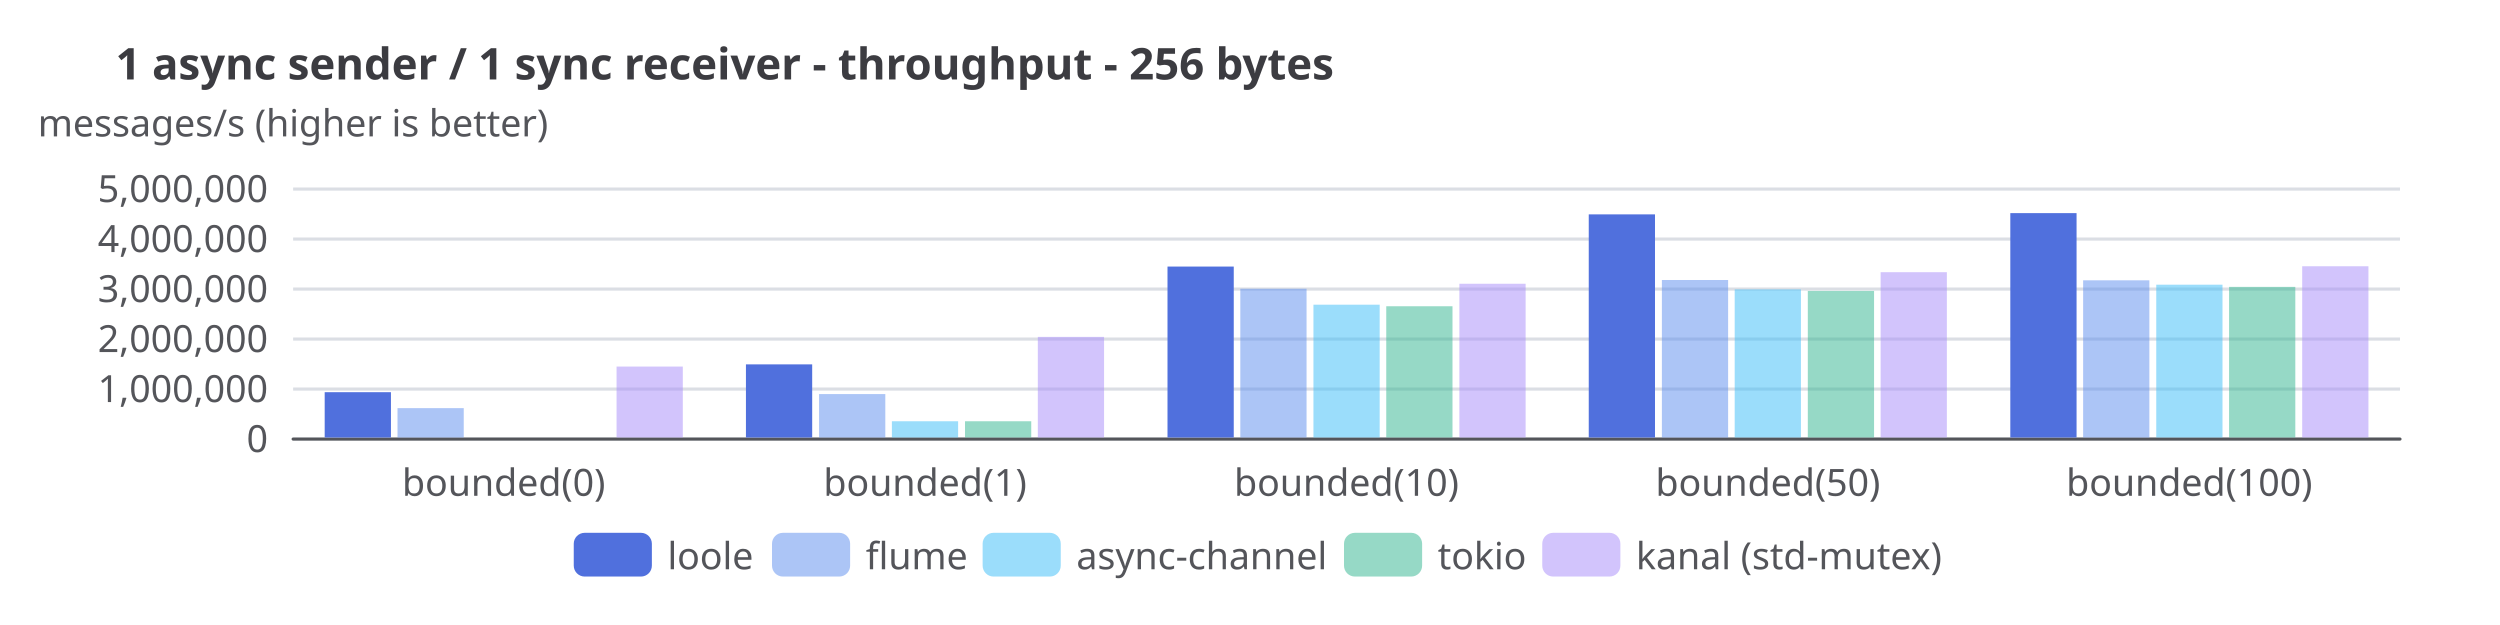
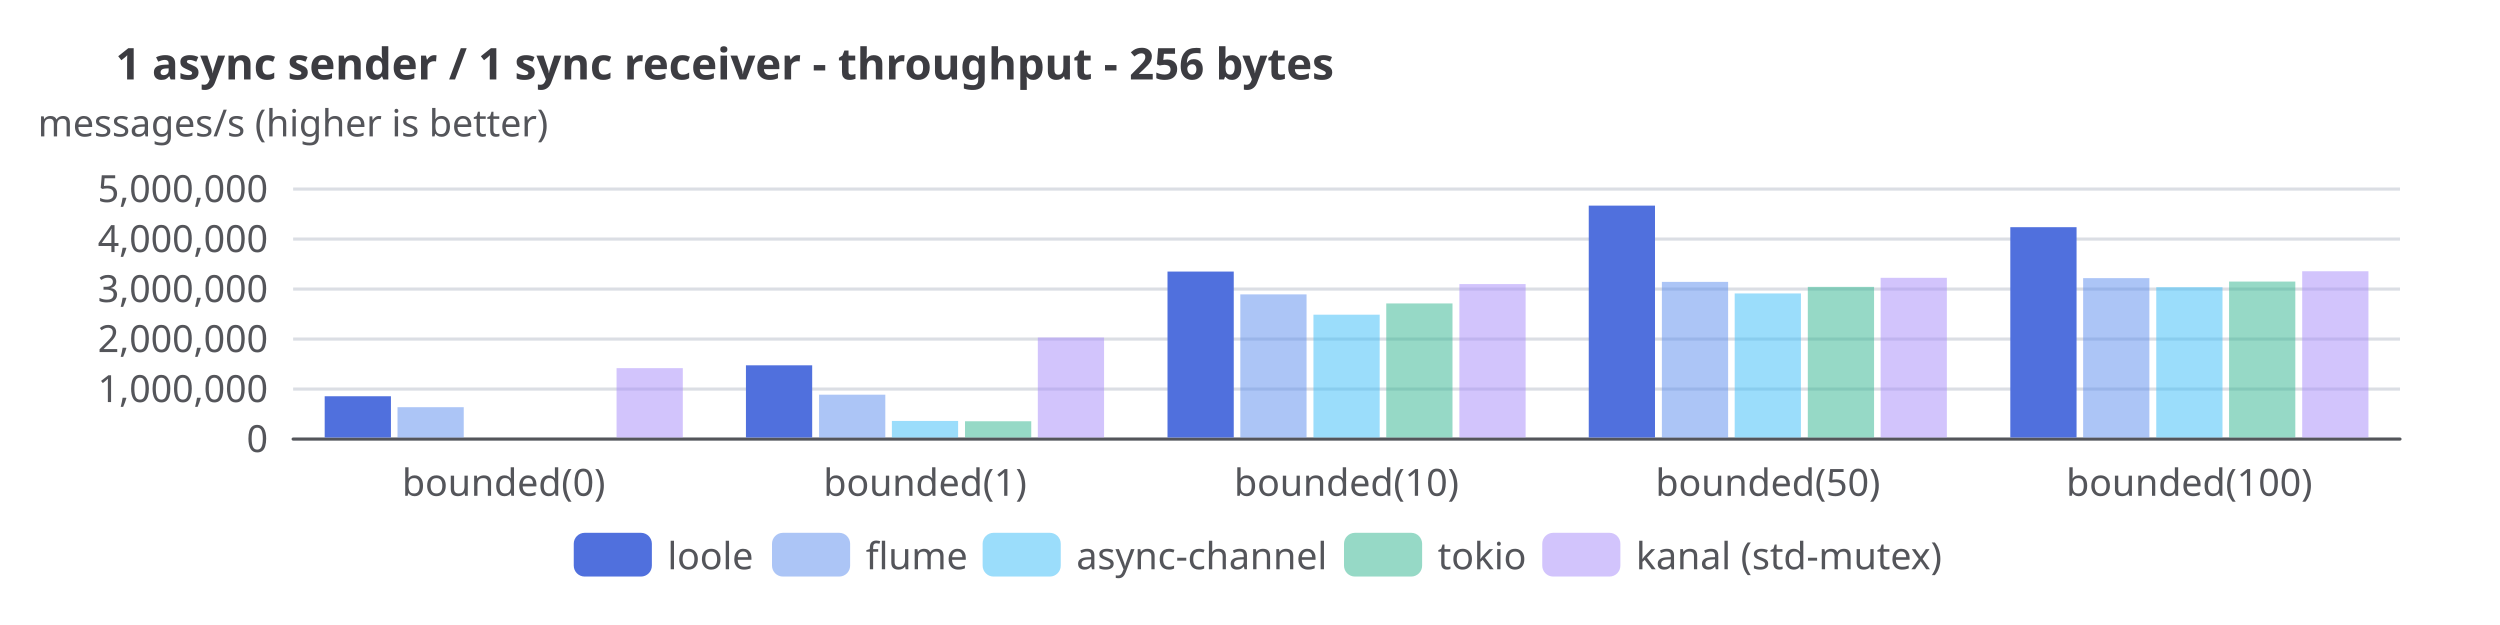
<svg xmlns="http://www.w3.org/2000/svg" width="800" height="200" version="1.1" baseProfile="full" viewBox="0 0 800 200">
  <rect width="800" height="200" x="0" y="0" fill="white" />
  <path d="M93.8 140.5L768 140.5" fill="none" pointer-events="visible" stroke="#dbdee4" class="zr12-cls-84" />
  <path d="M93.8 124.5L768 124.5" fill="none" pointer-events="visible" stroke="#dbdee4" class="zr12-cls-84" />
  <path d="M93.8 108.5L768 108.5" fill="none" pointer-events="visible" stroke="#dbdee4" class="zr12-cls-84" />
  <path d="M93.8 92.5L768 92.5" fill="none" pointer-events="visible" stroke="#dbdee4" class="zr12-cls-84" />
  <path d="M93.8 76.5L768 76.5" fill="none" pointer-events="visible" stroke="#dbdee4" class="zr12-cls-84" />
  <path d="M93.8 60.5L768 60.5" fill="none" pointer-events="visible" stroke="#dbdee4" class="zr12-cls-84" />
  <text dominant-baseline="central" text-anchor="middle" style="font-size:12px;font-family:sans-serif;" xml:space="preserve" y="-6" transform="translate(93.76 45)" fill="#54555a">messages/s (higher is better)</text>
  <path d="M93.8 140.5L768 140.5" fill="none" pointer-events="visible" stroke="#54555a" stroke-linecap="round" class="zr12-cls-84" />
  <text dominant-baseline="central" text-anchor="end" style="font-size:12px;font-family:sans-serif;" transform="translate(85.76 140)" fill="#54555a">0</text>
  <text dominant-baseline="central" text-anchor="end" style="font-size:12px;font-family:sans-serif;" transform="translate(85.76 124)" fill="#54555a">1,000,000</text>
  <text dominant-baseline="central" text-anchor="end" style="font-size:12px;font-family:sans-serif;" transform="translate(85.76 108)" fill="#54555a">2,000,000</text>
  <text dominant-baseline="central" text-anchor="end" style="font-size:12px;font-family:sans-serif;" transform="translate(85.76 92)" fill="#54555a">3,000,000</text>
  <text dominant-baseline="central" text-anchor="end" style="font-size:12px;font-family:sans-serif;" transform="translate(85.76 76)" fill="#54555a">4,000,000</text>
  <text dominant-baseline="central" text-anchor="end" style="font-size:12px;font-family:sans-serif;" transform="translate(85.76 60)" fill="#54555a">5,000,000</text>
  <text dominant-baseline="central" text-anchor="middle" style="font-size:12px;font-family:sans-serif;" y="6" transform="translate(161.184 148)" fill="#54555a">bounded(0)</text>
  <text dominant-baseline="central" text-anchor="middle" style="font-size:12px;font-family:sans-serif;" y="6" transform="translate(296.032 148)" fill="#54555a">bounded(1)</text>
  <text dominant-baseline="central" text-anchor="middle" style="font-size:12px;font-family:sans-serif;" y="6" transform="translate(430.88 148)" fill="#54555a">bounded(10)</text>
  <text dominant-baseline="central" text-anchor="middle" style="font-size:12px;font-family:sans-serif;" y="6" transform="translate(565.728 148)" fill="#54555a">bounded(50)</text>
  <text dominant-baseline="central" text-anchor="middle" style="font-size:12px;font-family:sans-serif;" y="6" transform="translate(700.576 148)" fill="#54555a">bounded(100)</text>
-   <path d="M103.9 140l21.2 0l0 -14.5l-21.2 0Z" fill="#5070dd" ecmeta_series_index="0" ecmeta_data_index="0" ecmeta_ssr_type="chart" class="zr12-cls-85" />
-   <path d="M238.7 140l21.2 0l0 -23.4l-21.2 0Z" fill="#5070dd" ecmeta_series_index="0" ecmeta_data_index="1" ecmeta_ssr_type="chart" class="zr12-cls-85" />
-   <path d="M373.6 140l21.2 0l0 -54.7l-21.2 0Z" fill="#5070dd" ecmeta_series_index="0" ecmeta_data_index="2" ecmeta_ssr_type="chart" class="zr12-cls-85" />
-   <path d="M508.4 140l21.2 0l0 -71.4l-21.2 0Z" fill="#5070dd" ecmeta_series_index="0" ecmeta_data_index="3" ecmeta_ssr_type="chart" class="zr12-cls-85" />
-   <path d="M643.3 140l21.2 0l0 -71.8l-21.2 0Z" fill="#5070dd" ecmeta_series_index="0" ecmeta_data_index="4" ecmeta_ssr_type="chart" class="zr12-cls-85" />
-   <path d="M127.2 140l21.2 0l0 -9.4l-21.2 0Z" fill="rgb(91,141,239)" fill-opacity="0.5" ecmeta_series_index="1" ecmeta_data_index="0" ecmeta_ssr_type="chart" class="zr12-cls-86" />
-   <path d="M262.1 140l21.2 0l0 -13.9l-21.2 0Z" fill="rgb(91,141,239)" fill-opacity="0.5" ecmeta_series_index="1" ecmeta_data_index="1" ecmeta_ssr_type="chart" class="zr12-cls-86" />
-   <path d="M396.9 140l21.2 0l0 -47.6l-21.2 0Z" fill="rgb(91,141,239)" fill-opacity="0.5" ecmeta_series_index="1" ecmeta_data_index="2" ecmeta_ssr_type="chart" class="zr12-cls-86" />
-   <path d="M531.8 140l21.2 0l0 -50.4l-21.2 0Z" fill="rgb(91,141,239)" fill-opacity="0.5" ecmeta_series_index="1" ecmeta_data_index="3" ecmeta_ssr_type="chart" class="zr12-cls-86" />
-   <path d="M666.6 140l21.2 0l0 -50.3l-21.2 0Z" fill="rgb(91,141,239)" fill-opacity="0.5" ecmeta_series_index="1" ecmeta_data_index="4" ecmeta_ssr_type="chart" class="zr12-cls-86" />
-   <path d="M285.4 140l21.2 0l0 -5.2l-21.2 0Z" fill="rgb(56,189,248)" fill-opacity="0.5" ecmeta_series_index="2" ecmeta_data_index="1" ecmeta_ssr_type="chart" class="zr12-cls-87" />
-   <path d="M420.3 140l21.2 0l0 -42.5l-21.2 0Z" fill="rgb(56,189,248)" fill-opacity="0.5" ecmeta_series_index="2" ecmeta_data_index="2" ecmeta_ssr_type="chart" class="zr12-cls-87" />
-   <path d="M555.1 140l21.2 0l0 -47.4l-21.2 0Z" fill="rgb(56,189,248)" fill-opacity="0.5" ecmeta_series_index="2" ecmeta_data_index="3" ecmeta_ssr_type="chart" class="zr12-cls-87" />
-   <path d="M690 140l21.2 0l0 -48.9l-21.2 0Z" fill="rgb(56,189,248)" fill-opacity="0.5" ecmeta_series_index="2" ecmeta_data_index="4" ecmeta_ssr_type="chart" class="zr12-cls-87" />
+   <path d="M103.9 140l21.2 0l0 -13.2l-21.2 0Z" fill="#5070dd" ecmeta_series_index="0" ecmeta_data_index="0" ecmeta_ssr_type="chart" class="zr12-cls-85" />
+   <path d="M238.7 140l21.2 0l0 -23.1l-21.2 0Z" fill="#5070dd" ecmeta_series_index="0" ecmeta_data_index="1" ecmeta_ssr_type="chart" class="zr12-cls-85" />
+   <path d="M373.6 140l21.2 0l0 -53.1l-21.2 0Z" fill="#5070dd" ecmeta_series_index="0" ecmeta_data_index="2" ecmeta_ssr_type="chart" class="zr12-cls-85" />
+   <path d="M508.4 140l21.2 0l0 -74.2l-21.2 0Z" fill="#5070dd" ecmeta_series_index="0" ecmeta_data_index="3" ecmeta_ssr_type="chart" class="zr12-cls-85" />
+   <path d="M643.3 140l21.2 0l0 -67.3l-21.2 0Z" fill="#5070dd" ecmeta_series_index="0" ecmeta_data_index="4" ecmeta_ssr_type="chart" class="zr12-cls-85" />
+   <path d="M127.2 140l21.2 0l0 -9.7l-21.2 0Z" fill="rgb(91,141,239)" fill-opacity="0.5" ecmeta_series_index="1" ecmeta_data_index="0" ecmeta_ssr_type="chart" class="zr12-cls-86" />
+   <path d="M262.1 140l21.2 0l0 -13.7l-21.2 0Z" fill="rgb(91,141,239)" fill-opacity="0.5" ecmeta_series_index="1" ecmeta_data_index="1" ecmeta_ssr_type="chart" class="zr12-cls-86" />
+   <path d="M396.9 140l21.2 0l0 -45.8l-21.2 0Z" fill="rgb(91,141,239)" fill-opacity="0.5" ecmeta_series_index="1" ecmeta_data_index="2" ecmeta_ssr_type="chart" class="zr12-cls-86" />
+   <path d="M531.8 140l21.2 0l0 -49.8l-21.2 0Z" fill="rgb(91,141,239)" fill-opacity="0.5" ecmeta_series_index="1" ecmeta_data_index="3" ecmeta_ssr_type="chart" class="zr12-cls-86" />
+   <path d="M666.6 140l21.2 0l0 -51l-21.2 0Z" fill="rgb(91,141,239)" fill-opacity="0.5" ecmeta_series_index="1" ecmeta_data_index="4" ecmeta_ssr_type="chart" class="zr12-cls-86" />
+   <path d="M285.4 140l21.2 0l0 -5.3l-21.2 0Z" fill="rgb(56,189,248)" fill-opacity="0.5" ecmeta_series_index="2" ecmeta_data_index="1" ecmeta_ssr_type="chart" class="zr12-cls-87" />
+   <path d="M420.3 140l21.2 0l0 -39.3l-21.2 0Z" fill="rgb(56,189,248)" fill-opacity="0.5" ecmeta_series_index="2" ecmeta_data_index="2" ecmeta_ssr_type="chart" class="zr12-cls-87" />
+   <path d="M555.1 140l21.2 0l0 -46.1l-21.2 0Z" fill="rgb(56,189,248)" fill-opacity="0.5" ecmeta_series_index="2" ecmeta_data_index="3" ecmeta_ssr_type="chart" class="zr12-cls-87" />
+   <path d="M690 140l21.2 0l0 -48.1l-21.2 0Z" fill="rgb(56,189,248)" fill-opacity="0.5" ecmeta_series_index="2" ecmeta_data_index="4" ecmeta_ssr_type="chart" class="zr12-cls-87" />
  <path d="M308.8 140l21.2 0l0 -5.2l-21.2 0Z" fill="rgb(47,181,142)" fill-opacity="0.5" ecmeta_series_index="3" ecmeta_data_index="1" ecmeta_ssr_type="chart" class="zr12-cls-88" />
-   <path d="M443.6 140l21.2 0l0 -42l-21.2 0Z" fill="rgb(47,181,142)" fill-opacity="0.5" ecmeta_series_index="3" ecmeta_data_index="2" ecmeta_ssr_type="chart" class="zr12-cls-88" />
-   <path d="M578.5 140l21.2 0l0 -46.9l-21.2 0Z" fill="rgb(47,181,142)" fill-opacity="0.5" ecmeta_series_index="3" ecmeta_data_index="3" ecmeta_ssr_type="chart" class="zr12-cls-88" />
-   <path d="M713.3 140l21.2 0l0 -48.2l-21.2 0Z" fill="rgb(47,181,142)" fill-opacity="0.5" ecmeta_series_index="3" ecmeta_data_index="4" ecmeta_ssr_type="chart" class="zr12-cls-88" />
-   <path d="M197.3 140l21.2 0l0 -22.7l-21.2 0Z" fill="rgb(167,139,250)" fill-opacity="0.5" ecmeta_series_index="4" ecmeta_data_index="0" ecmeta_ssr_type="chart" class="zr12-cls-89" />
-   <path d="M332.1 140l21.2 0l0 -32.2l-21.2 0Z" fill="rgb(167,139,250)" fill-opacity="0.5" ecmeta_series_index="4" ecmeta_data_index="1" ecmeta_ssr_type="chart" class="zr12-cls-89" />
-   <path d="M467 140l21.2 0l0 -49.2l-21.2 0Z" fill="rgb(167,139,250)" fill-opacity="0.5" ecmeta_series_index="4" ecmeta_data_index="2" ecmeta_ssr_type="chart" class="zr12-cls-89" />
-   <path d="M601.8 140l21.2 0l0 -52.9l-21.2 0Z" fill="rgb(167,139,250)" fill-opacity="0.5" ecmeta_series_index="4" ecmeta_data_index="3" ecmeta_ssr_type="chart" class="zr12-cls-89" />
-   <path d="M736.7 140l21.2 0l0 -54.8l-21.2 0Z" fill="rgb(167,139,250)" fill-opacity="0.5" ecmeta_series_index="4" ecmeta_data_index="4" ecmeta_ssr_type="chart" class="zr12-cls-89" />
+   <path d="M443.6 140l21.2 0l0 -42.9l-21.2 0Z" fill="rgb(47,181,142)" fill-opacity="0.5" ecmeta_series_index="3" ecmeta_data_index="2" ecmeta_ssr_type="chart" class="zr12-cls-88" />
+   <path d="M578.5 140l21.2 0l0 -48.2l-21.2 0Z" fill="rgb(47,181,142)" fill-opacity="0.5" ecmeta_series_index="3" ecmeta_data_index="3" ecmeta_ssr_type="chart" class="zr12-cls-88" />
+   <path d="M713.3 140l21.2 0l0 -49.9l-21.2 0Z" fill="rgb(47,181,142)" fill-opacity="0.5" ecmeta_series_index="3" ecmeta_data_index="4" ecmeta_ssr_type="chart" class="zr12-cls-88" />
+   <path d="M197.3 140l21.2 0l0 -22.2l-21.2 0Z" fill="rgb(167,139,250)" fill-opacity="0.5" ecmeta_series_index="4" ecmeta_data_index="0" ecmeta_ssr_type="chart" class="zr12-cls-89" />
+   <path d="M332.1 140l21.2 0l0 -32l-21.2 0Z" fill="rgb(167,139,250)" fill-opacity="0.5" ecmeta_series_index="4" ecmeta_data_index="1" ecmeta_ssr_type="chart" class="zr12-cls-89" />
+   <path d="M467 140l21.2 0l0 -49.1l-21.2 0Z" fill="rgb(167,139,250)" fill-opacity="0.5" ecmeta_series_index="4" ecmeta_data_index="2" ecmeta_ssr_type="chart" class="zr12-cls-89" />
+   <path d="M601.8 140l21.2 0l0 -51.1l-21.2 0Z" fill="rgb(167,139,250)" fill-opacity="0.5" ecmeta_series_index="4" ecmeta_data_index="3" ecmeta_ssr_type="chart" class="zr12-cls-89" />
+   <path d="M736.7 140l21.2 0l0 -53.2l-21.2 0Z" fill="rgb(167,139,250)" fill-opacity="0.5" ecmeta_series_index="4" ecmeta_data_index="4" ecmeta_ssr_type="chart" class="zr12-cls-89" />
  <path d="M-5 -5.5l442.8 0l0 25l-442.8 0Z" transform="translate(183.6 170.5)" fill="rgb(0,0,0)" fill-opacity="0" stroke="#b7b9be" stroke-width="0" class="zr12-cls-84" />
  <path d="M3.5 0L21.5 0A3.5 3.5 0 0 1 25 3.5L25 10.5A3.5 3.5 0 0 1 21.5 14L3.5 14A3.5 3.5 0 0 1 0 10.5L0 3.5A3.5 3.5 0 0 1 3.5 0Z" transform="translate(183.6 170.5)" fill="#5070dd" ecmeta_series_index="0" ecmeta_data_index="0" ecmeta_ssr_type="legend" ecmeta_silent="true" class="zr12-cls-84" />
  <text dominant-baseline="central" text-anchor="start" style="font-size:12px;font-family:sans-serif;" x="30" y="7" transform="translate(183.6 170.5)" fill="#54555a">loole</text>
  <path d="M0 0l55.4 0l0 14l-55.4 0Z" transform="translate(183.6 170.5)" fill="none" pointer-events="visible" ecmeta_series_index="0" ecmeta_data_index="0" ecmeta_ssr_type="legend" class="zr12-cls-90" />
  <path d="M3.5 0L21.5 0A3.5 3.5 0 0 1 25 3.5L25 10.5A3.5 3.5 0 0 1 21.5 14L3.5 14A3.5 3.5 0 0 1 0 10.5L0 3.5A3.5 3.5 0 0 1 3.5 0Z" transform="translate(247.04 170.5)" fill="rgb(91,141,239)" fill-opacity="0.5" ecmeta_series_index="1" ecmeta_data_index="1" ecmeta_ssr_type="legend" ecmeta_silent="true" class="zr12-cls-84" />
  <text dominant-baseline="central" text-anchor="start" style="font-size:12px;font-family:sans-serif;" x="30" y="7" transform="translate(247.04 170.5)" fill="#54555a">flume</text>
  <path d="M0 0l59.4 0l0 14l-59.4 0Z" transform="translate(247.04 170.5)" fill="none" pointer-events="visible" ecmeta_series_index="1" ecmeta_data_index="1" ecmeta_ssr_type="legend" class="zr12-cls-90" />
  <path d="M3.5 0L21.5 0A3.5 3.5 0 0 1 25 3.5L25 10.5A3.5 3.5 0 0 1 21.5 14L3.5 14A3.5 3.5 0 0 1 0 10.5L0 3.5A3.5 3.5 0 0 1 3.5 0Z" transform="translate(314.44 170.5)" fill="rgb(56,189,248)" fill-opacity="0.5" ecmeta_series_index="2" ecmeta_data_index="2" ecmeta_ssr_type="legend" ecmeta_silent="true" class="zr12-cls-84" />
  <text dominant-baseline="central" text-anchor="start" style="font-size:12px;font-family:sans-serif;" x="30" y="7" transform="translate(314.44 170.5)" fill="#54555a">async-channel</text>
  <path d="M0 0l107.6 0l0 14l-107.6 0Z" transform="translate(314.44 170.5)" fill="none" pointer-events="visible" ecmeta_series_index="2" ecmeta_data_index="2" ecmeta_ssr_type="legend" class="zr12-cls-90" />
  <path d="M3.5 0L21.5 0A3.5 3.5 0 0 1 25 3.5L25 10.5A3.5 3.5 0 0 1 21.5 14L3.5 14A3.5 3.5 0 0 1 0 10.5L0 3.5A3.5 3.5 0 0 1 3.5 0Z" transform="translate(430.08 170.5)" fill="rgb(47,181,142)" fill-opacity="0.5" ecmeta_series_index="3" ecmeta_data_index="3" ecmeta_ssr_type="legend" ecmeta_silent="true" class="zr12-cls-84" />
  <text dominant-baseline="central" text-anchor="start" style="font-size:12px;font-family:sans-serif;" x="30" y="7" transform="translate(430.08 170.5)" fill="#54555a">tokio</text>
  <path d="M0 0l55.4 0l0 14l-55.4 0Z" transform="translate(430.08 170.5)" fill="none" pointer-events="visible" ecmeta_series_index="3" ecmeta_data_index="3" ecmeta_ssr_type="legend" class="zr12-cls-90" />
  <path d="M3.5 0L21.5 0A3.5 3.5 0 0 1 25 3.5L25 10.5A3.5 3.5 0 0 1 21.5 14L3.5 14A3.5 3.5 0 0 1 0 10.5L0 3.5A3.5 3.5 0 0 1 3.5 0Z" transform="translate(493.52 170.5)" fill="rgb(167,139,250)" fill-opacity="0.5" ecmeta_series_index="4" ecmeta_data_index="4" ecmeta_ssr_type="legend" ecmeta_silent="true" class="zr12-cls-84" />
  <text dominant-baseline="central" text-anchor="start" style="font-size:12px;font-family:sans-serif;" xml:space="preserve" x="30" y="7" transform="translate(493.52 170.5)" fill="#54555a">kanal (std-mutex)</text>
  <path d="M0 0l122.9 0l0 14l-122.9 0Z" transform="translate(493.52 170.5)" fill="none" pointer-events="visible" ecmeta_series_index="4" ecmeta_data_index="4" ecmeta_ssr_type="legend" class="zr12-cls-90" />
  <path d="M-5 -5l364.8 0l0 24l-364.8 0Z" transform="translate(37 13)" fill="rgb(0,0,0)" fill-opacity="0" stroke="#3c3c41" stroke-width="0" class="zr12-cls-84" />
  <text dominant-baseline="central" text-anchor="start" style="font-size:14px;font-family:sans-serif;font-weight:bold;" xml:space="preserve" y="7" transform="translate(37 13)" fill="#3c3c41">1 async sender / 1 sync receiver - throughput - 256 bytes</text>
  <style>
.zr12-cls-84:hover {
pointer-events:none;
}
.zr12-cls-85:hover {
cursor:pointer;
fill:rgba(88,123,243,1);
}
.zr12-cls-86:hover {
cursor:pointer;
fill:rgba(100,155,255,0.5);
}
.zr12-cls-87:hover {
cursor:pointer;
fill:rgba(61,207,255,0.5);
}
.zr12-cls-88:hover {
cursor:pointer;
fill:rgba(51,199,156,0.5);
}
.zr12-cls-89:hover {
cursor:pointer;
fill:rgba(183,152,255,0.5);
}
.zr12-cls-90:hover {
cursor:pointer;
fill:rgba(0,0,0,0);
}



</style>
</svg>
